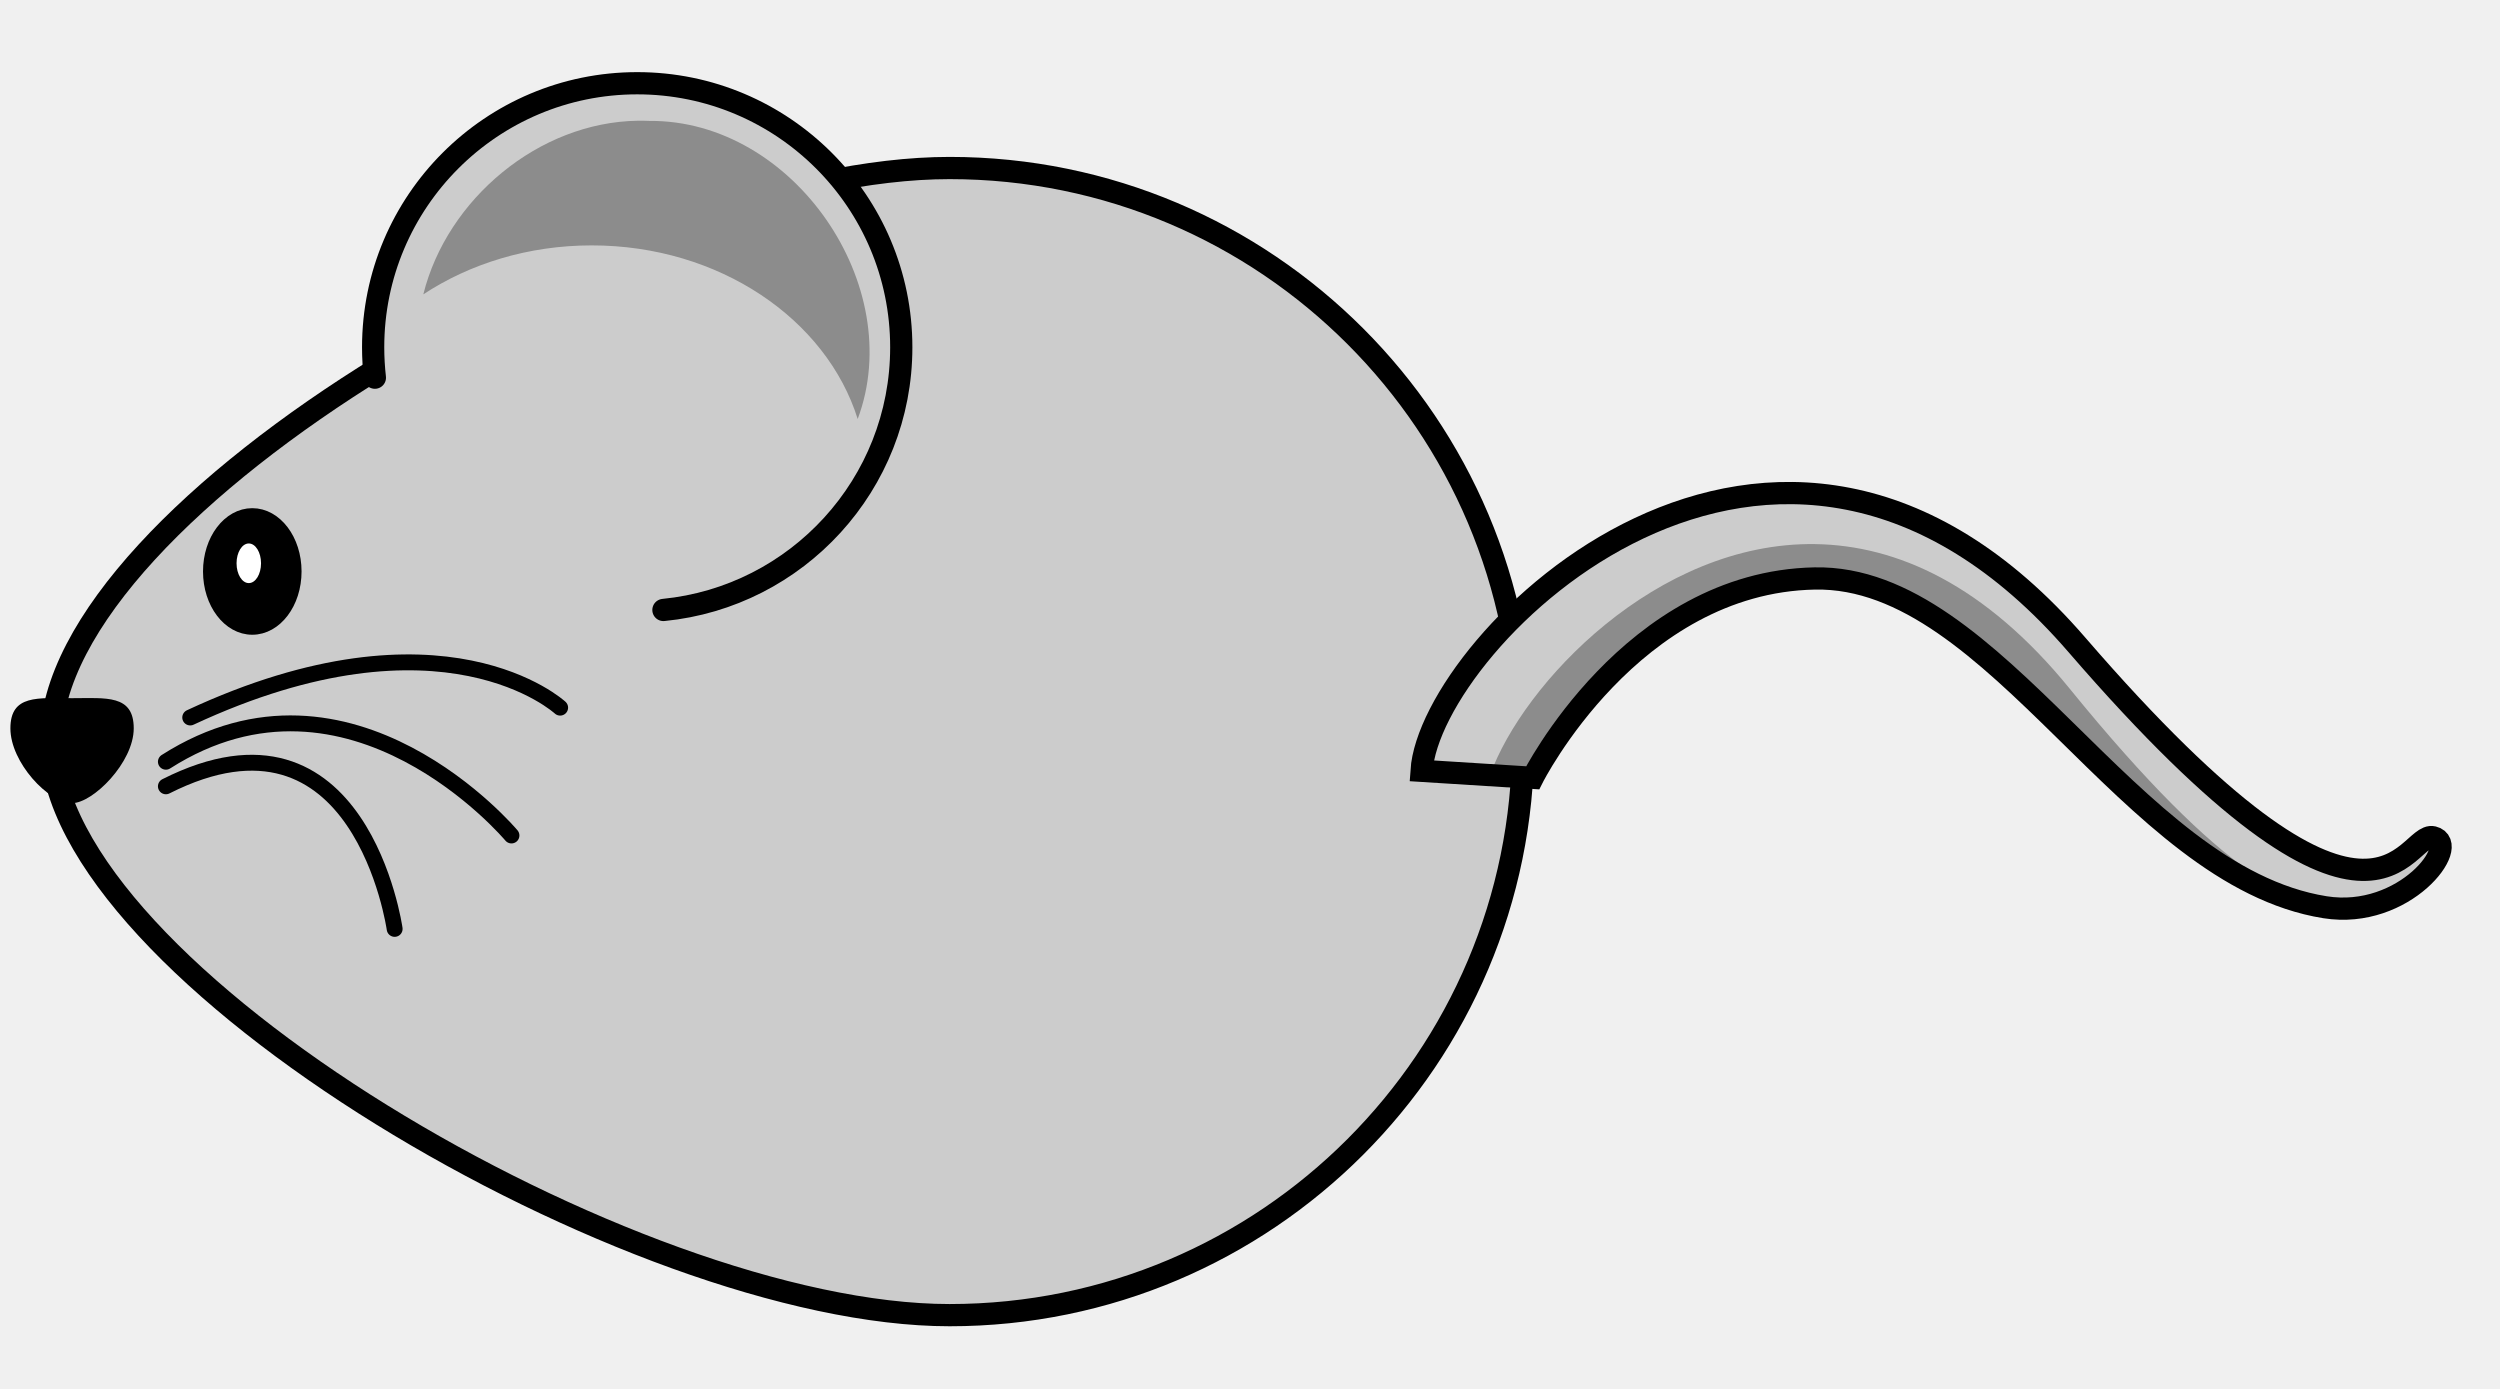
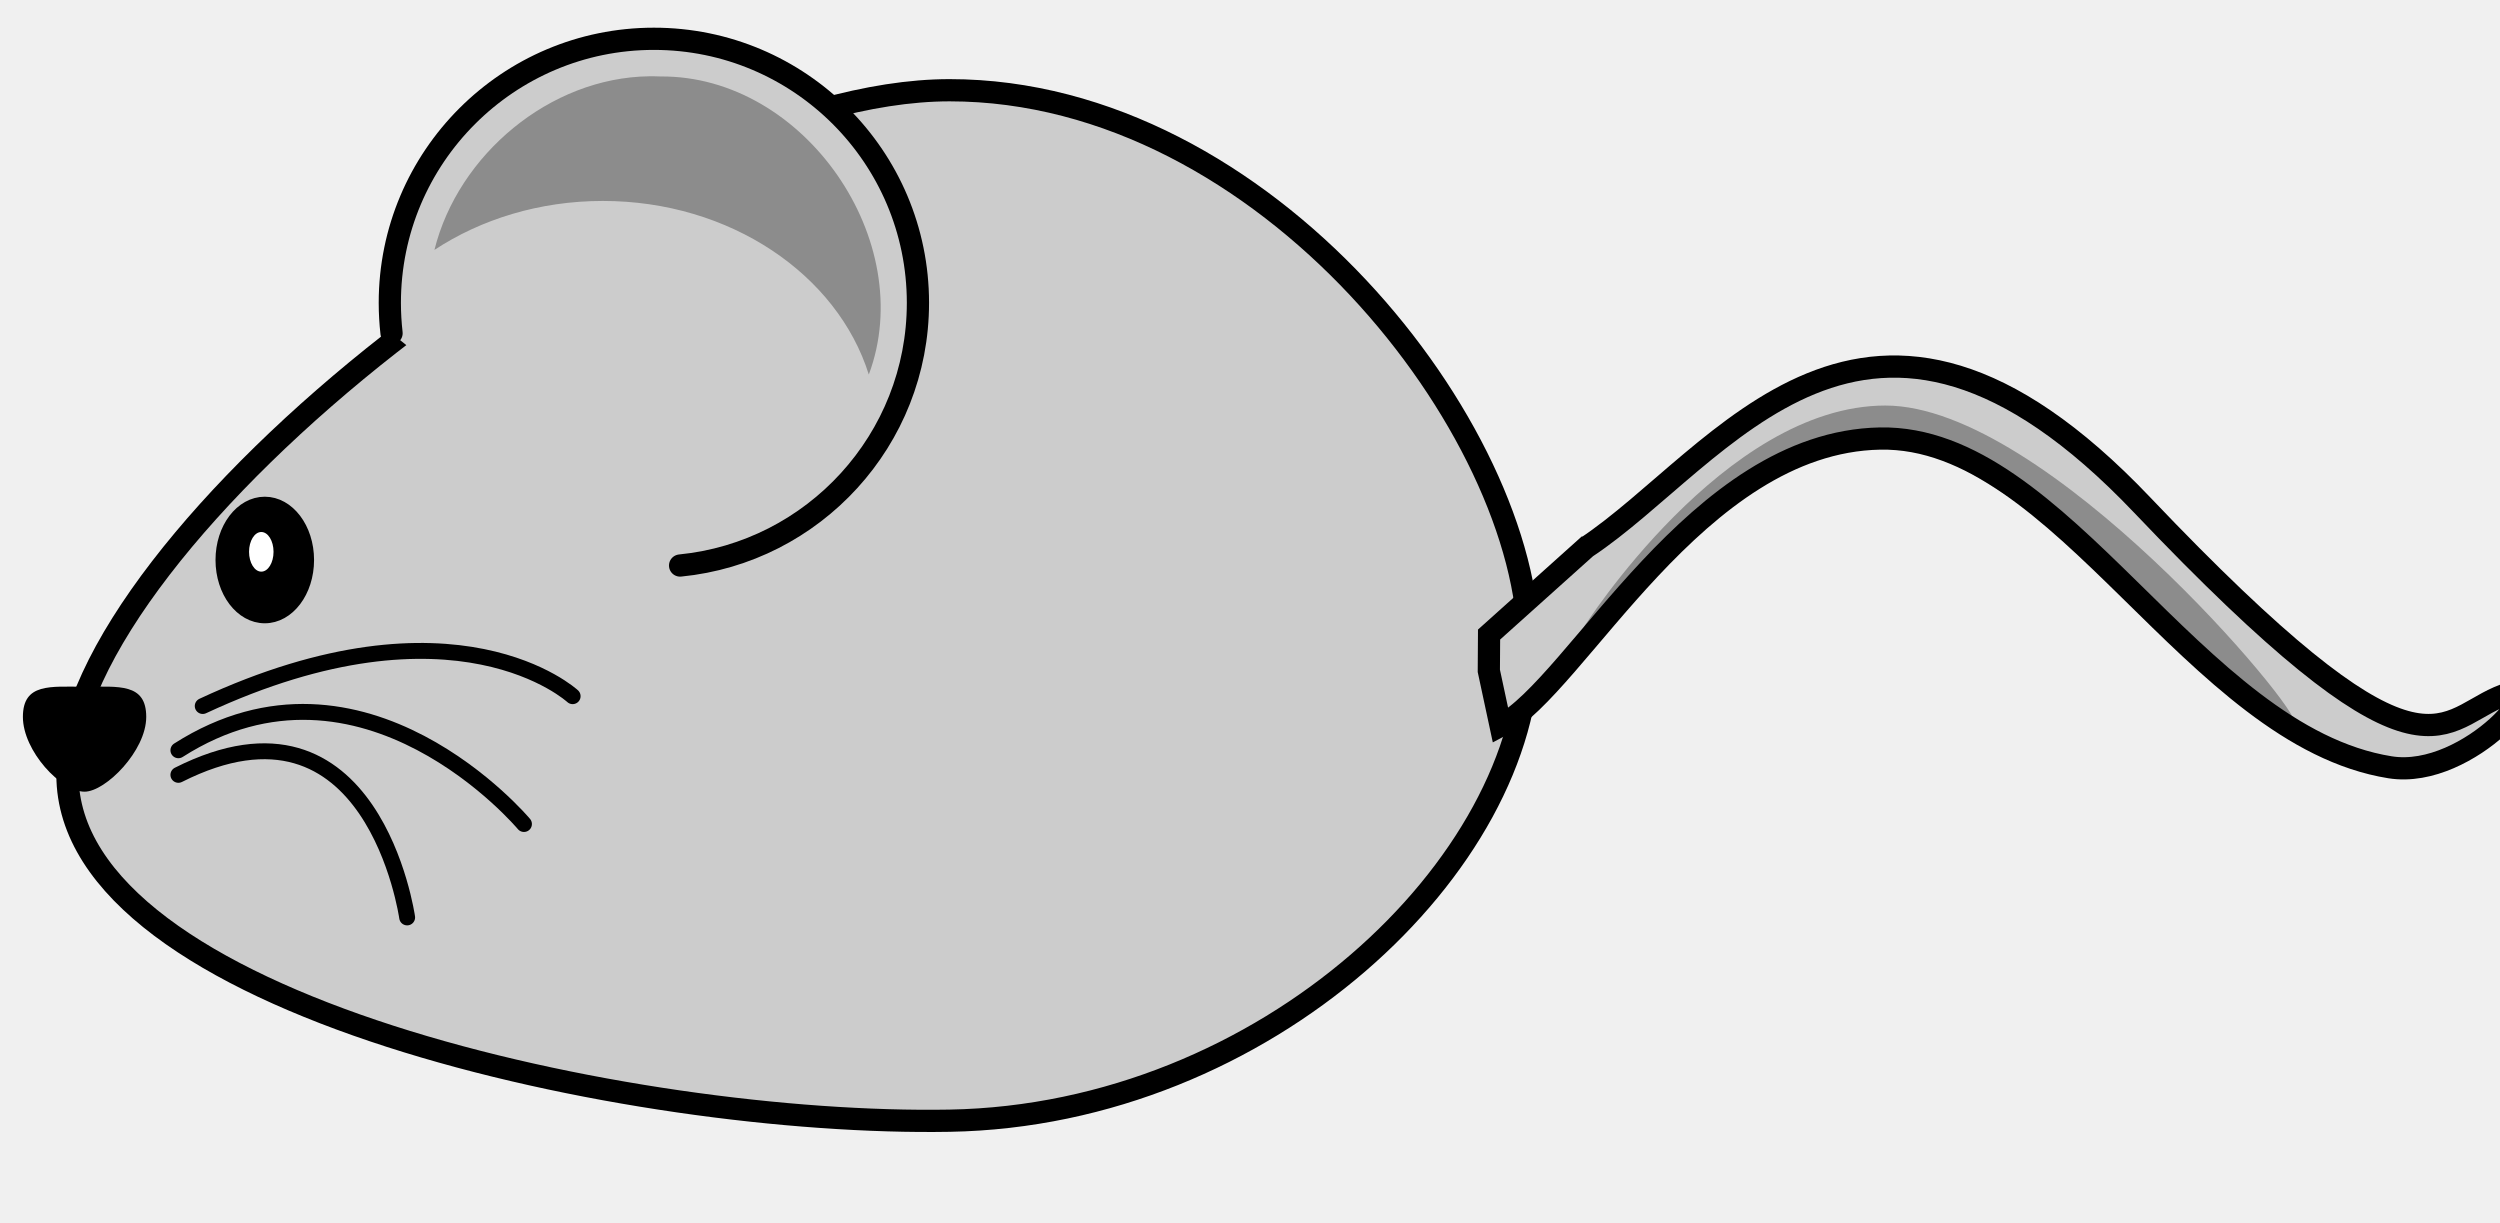
- <svg xmlns="http://www.w3.org/2000/svg" width="450" height="250">
+ <svg xmlns="http://www.w3.org/2000/svg" width="450" height="220">
  <g stroke="null">
-     <path d="m244.899,104.212c0,56.989 -61.818,161.787 -103.242,161.787c-42.585,0 -103.242,-104.798 -103.242,-161.787c0,-56.989 46.252,-103.242 103.242,-103.242c56.989,0 103.242,46.252 103.242,103.242z" id="path2383" stroke-miterlimit="4" stroke-linecap="round" stroke-width="4" fill-rule="nonzero" fill="#cccccc" transform="rotate(90 141.6571,133.4852) " stroke="#000000" />
-     <path d="m119.417,109.795c24.03,-2.365 42.813,-22.633 42.812,-47.281c0,-26.236 -21.295,-47.531 -47.531,-47.531c-26.236,0 -47.531,21.295 -47.531,47.531c0,1.844 0.108,3.679 0.312,5.469" id="path2386" stroke-miterlimit="4" stroke-linecap="round" stroke-width="4" fill-rule="nonzero" fill="#cccccc" stroke="#000000" />
-     <path d="m24.072,131.104c0,6.127 -7.334,13.462 -11.1,13.462c-4.238,0 -11.1,-7.334 -11.1,-13.462c0,-6.127 4.973,-5.432 11.1,-5.432c6.127,0 11.1,-0.695 11.1,5.432z" id="path2390" stroke-miterlimit="4" stroke-linecap="round" stroke-width="2" fill-rule="nonzero" fill="#000000" />
-     <path d="m114.823,21.732c-17.83,0.251 -34.358,14.095 -38.625,31.25c8.381,-5.513 18.898,-8.812 30.312,-8.812c22.94,-0 42.241,13.271 47.875,31.25c8.972,-23.957 -11.562,-53.861 -37.5,-53.656c-0.69,-0.031 -1.375,-0.041 -2.062,-0.031z" id="path2427" stroke-miterlimit="4" stroke-linecap="round" stroke-width="2" fill-rule="nonzero" fill-opacity="0.314" fill="#000000" />
-     <path d="m34.24,129.147c45.559,-21.24 66.586,-1.77 66.586,-1.77" id="path2445" stroke-miterlimit="4" stroke-linecap="round" stroke-width="2.86" fill-rule="evenodd" fill-opacity="0.75" fill="none" stroke="#000000" />
-     <path d="m29.859,137.112c33.293,-21.24 62.205,13.275 62.205,13.275" id="path2447" stroke-miterlimit="4" stroke-linecap="round" stroke-width="2.86" fill-rule="evenodd" fill-opacity="0.75" fill="none" stroke="#000000" />
-     <path d="m29.859,141.537c35.045,-17.7 41.178,25.665 41.178,25.665" id="path2449" stroke-miterlimit="4" stroke-linecap="round" stroke-width="2.86" fill-rule="evenodd" fill-opacity="0.75" fill="none" stroke="#000000" />
-     <path d="m255.877,138.748c1.539,-23.292 63.605,-85.615 117.977,-22.663c54.372,62.952 58.989,33.365 64.118,34.624c5.129,1.259 -5.105,14.893 -19.492,12.59c-35.393,-5.666 -58.989,-59.805 -91.817,-59.175c-33.08,0.634 -50.781,35.883 -50.781,35.883l-20.005,-1.259z" id="path3264" stroke-miterlimit="4" stroke-width="4" fill-rule="evenodd" fill="#cccccc" stroke="#000000" />
-     <path d="m326.717,97.938c14.711,0.209 30.629,7.32 45.859,26.062c14.023,17.257 24.346,27.168 32.058,32.625l0,1.938c-28.134,-14.648 -49.611,-54.981 -77.968,-54.438c-33.08,0.634 -50.773,35.875 -50.773,35.875l-7.69,-0.469c5.935,-16.49 29.973,-41.999 58.514,-41.594l-0,0z" id="path2407" stroke-miterlimit="4" stroke-width="4" fill-rule="evenodd" fill-opacity="0.314" fill="#000000" />
-     <g id="svg_3">
-       <path d="m53.281,102.862c0.002,5.738 -3.522,10.392 -7.869,10.392c-4.347,0 -7.871,-4.653 -7.869,-10.392c-0.002,-5.738 3.522,-10.392 7.869,-10.392c4.347,0 7.871,4.653 7.869,10.392z" id="path2399" stroke-miterlimit="4" stroke-linecap="round" stroke-width="2" fill-rule="nonzero" fill="#000000" stroke="#000000" />
-       <path d="m46.986,101.391c0.001,1.97 -0.986,3.567 -2.203,3.567c-1.217,0 -2.204,-1.598 -2.203,-3.567c-0.001,-1.97 0.986,-3.567 2.203,-3.567c1.217,0 2.204,1.598 2.203,3.567l0,0z" id="path2403" stroke-miterlimit="4" stroke-linecap="round" stroke-width="2" fill-rule="nonzero" fill="#ffffff" />
+     <path d="m236.382,81.729c1,56.989 -20.818,158.787 -62.242,158.787c-42.585,0 -123.242,-101.798 -123.242,-158.787c0,-56.989 61.252,-104.242 100.242,-104.242c38.989,0 84.242,47.252 85.242,104.242z" id="path2383" stroke-miterlimit="4" stroke-linecap="round" stroke-width="4" fill-rule="nonzero" fill="#cccccc" transform="rotate(90 143.6571,109.0016) " stroke="#000000" />
+     <g id="svg_1">
+       <path d="m26.322,129.042c0,6.127 -7.334,13.462 -11.1,13.462c-4.238,0 -11.1,-7.334 -11.1,-13.462c0,-6.127 4.973,-5.432 11.1,-5.432c6.127,0 11.1,-0.695 11.1,5.432z" id="path2390" stroke-miterlimit="4" stroke-linecap="round" stroke-width="2" fill-rule="nonzero" fill="#000000" />
+       <path d="m36.49,127.084c45.559,-21.24 66.586,-1.77 66.586,-1.77" id="path2445" stroke-miterlimit="4" stroke-linecap="round" stroke-width="2.86" fill-rule="evenodd" fill-opacity="0.75" fill="none" stroke="#000000" />
+       <path d="m32.109,135.049c33.293,-21.24 62.205,13.275 62.205,13.275" id="path2447" stroke-miterlimit="4" stroke-linecap="round" stroke-width="2.86" fill-rule="evenodd" fill-opacity="0.75" fill="none" stroke="#000000" />
+       <path d="m32.109,139.474c35.045,-17.7 41.178,25.665 41.178,25.665" id="path2449" stroke-miterlimit="4" stroke-linecap="round" stroke-width="2.86" fill-rule="evenodd" fill-opacity="0.75" fill="none" stroke="#000000" />
+       <g id="svg_3">
+         <path d="m55.531,100.8c0.002,5.738 -3.522,10.392 -7.869,10.392c-4.347,0 -7.871,-4.653 -7.869,-10.392c-0.002,-5.738 3.522,-10.392 7.869,-10.392c4.347,0 7.871,4.653 7.869,10.392z" id="path2399" stroke-miterlimit="4" stroke-linecap="round" stroke-width="2" fill-rule="nonzero" fill="#000000" stroke="#000000" />
+         <path d="m49.236,99.328c0.001,1.97 -0.986,3.567 -2.203,3.567c-1.217,0 -2.204,-1.598 -2.203,-3.567c-0.001,-1.97 0.986,-3.567 2.203,-3.567c1.217,0 2.204,1.598 2.203,3.567l0,0z" id="path2403" stroke-miterlimit="4" stroke-linecap="round" stroke-width="2" fill-rule="nonzero" fill="#ffffff" />
+       </g>
+     </g>
+     <g id="svg_2">
+       <path d="m122.417,101.795c24.03,-2.365 42.813,-22.633 42.812,-47.281c0,-26.236 -21.295,-47.531 -47.531,-47.531c-26.236,0 -47.531,21.295 -47.531,47.531c0,1.844 0.108,3.679 0.312,5.469" id="path2386" stroke-miterlimit="4" stroke-linecap="round" stroke-width="4" fill-rule="nonzero" fill="#cccccc" stroke="#000000" />
+       <path d="m116.823,13.732c-17.83,0.251 -34.358,14.095 -38.625,31.25c8.381,-5.513 18.898,-8.812 30.312,-8.812c22.94,-0 42.241,13.271 47.875,31.25c8.972,-23.957 -11.562,-53.861 -37.5,-53.656c-0.69,-0.031 -1.375,-0.041 -2.062,-0.031z" id="path2427" stroke-miterlimit="4" stroke-linecap="round" stroke-width="2" fill-rule="nonzero" fill-opacity="0.314" fill="#000000" />
+     </g>
+     <g id="svg_7">
+       <path d="m285.488,98.558c24.32,-16.12 50.316,-60.012 100.1,-7.66c49.784,52.353 53.056,39.455 64.118,34.624c11.062,-4.832 -5.105,14.893 -19.492,12.59c-35.393,-5.666 -58.989,-59.805 -91.817,-59.175c-33.08,0.634 -54.499,44.478 -68.289,51.703l-2.119,-9.884l0.043,-6.536l17.455,-15.662z" id="path3264" stroke-miterlimit="4" stroke-width="4" fill-rule="evenodd" fill="#cccccc" stroke="#000000" />
+       <path fill="#000000" stroke-width="4" stroke-dasharray="null" stroke-linejoin="null" stroke-linecap="null" fill-opacity="0.314" d="m285.092,112.865c0,0 25.273,-39.867 54.283,-39.867c29.011,0 75.285,55.351 73.575,57.071c-1.709,1.72 -53.642,-50.664 -74.999,-51.02c-21.357,-0.356 -50.902,33.282 -51.01,33.222" id="svg_6" />
    </g>
  </g>
</svg>
